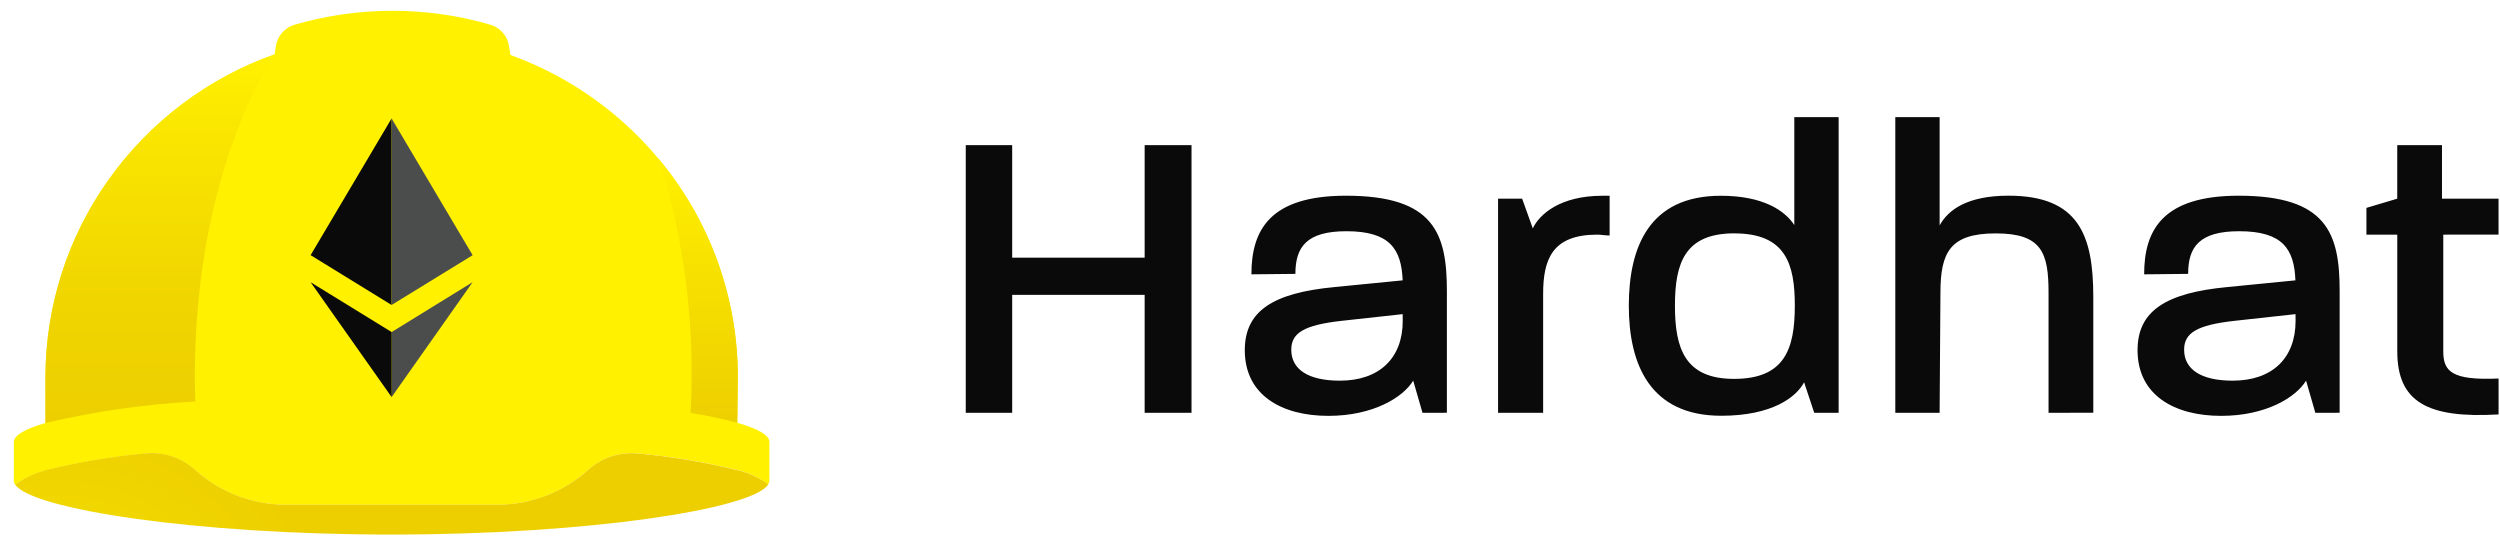
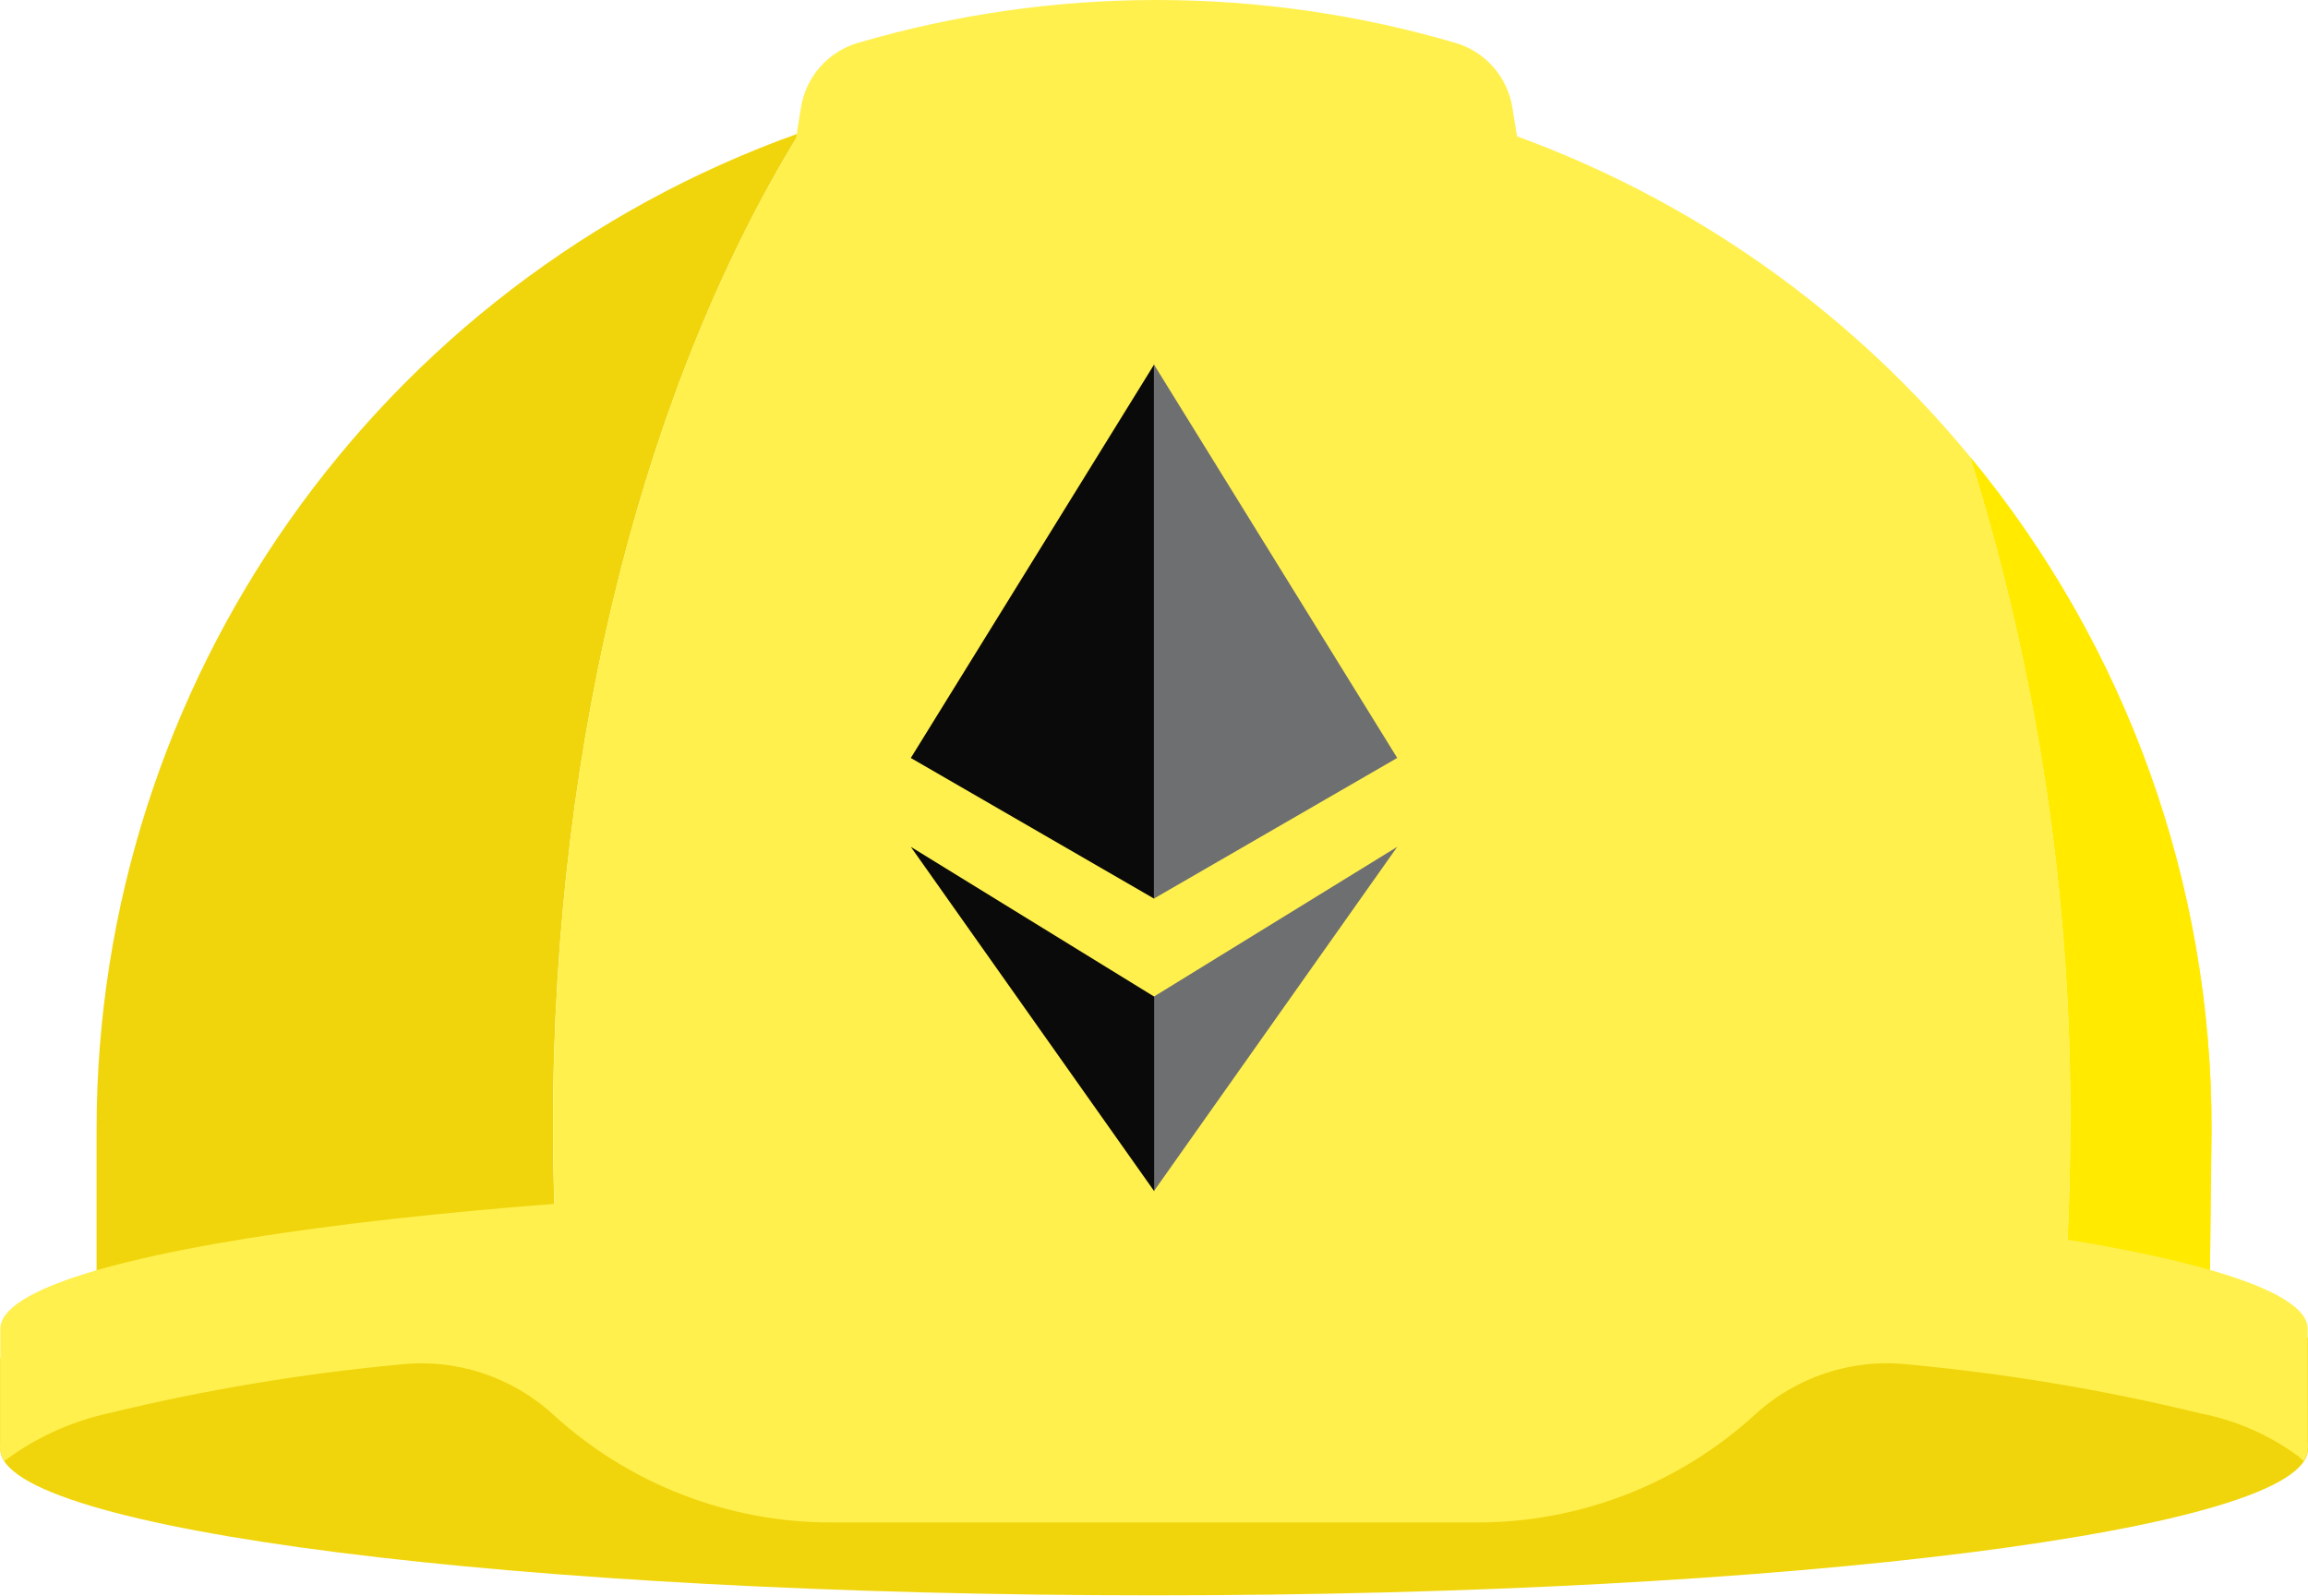
- <svg xmlns="http://www.w3.org/2000/svg" width="165" height="36" fill="none">
-   <path d="M75.547 27.244v-7.781h-8.743v7.781H63.74V9.58h3.064v7.425h8.743V9.58h3.093v17.664h-3.093ZM93.885 27.247l-.613-2.124c-.67 1.104-2.648 2.324-5.6 2.324-3.065 0-5.516-1.353-5.516-4.335 0-2.593 1.866-3.782 5.933-4.167l4.487-.442c-.084-2.054-.837-3.242-3.71-3.242-2.647 0-3.37 1.049-3.37 2.815l-2.903.03c0-2.928 1.226-5.189 6.241-5.189 5.822 0 6.661 2.486 6.661 6.293v8.032l-1.61.005Zm-1.31-6.514-4.036.443c-2.478.277-3.315.8-3.315 1.905 0 1.297 1.115 2.043 3.204 2.043 2.618 0 4.152-1.49 4.152-3.947l-.004-.444ZM105.419 15.486c-2.981 0-3.572 1.637-3.572 3.92v7.838h-2.975V13.112h1.589l.703 1.96c.446-.938 1.81-2.152 4.596-2.152h.475v2.623c-.288 0-.565-.057-.816-.057ZM119.74 27.245l-.67-2.015c-.501.966-2.089 2.21-5.465 2.21-4.708 0-6.103-3.396-6.103-7.26 0-3.866 1.338-7.26 6.073-7.26 2.815 0 4.236.994 4.849 1.933V7.731h2.926v19.514h-1.61Zm-5.267-11.844c-3.258 0-3.927 1.932-3.927 4.775 0 2.842.67 4.83 3.901 4.83 3.315 0 4.011-1.931 4.011-4.83 0-2.73-.583-4.772-3.984-4.772l-.001-.003ZM135.204 27.245v-7.922c0-2.65-.447-3.919-3.485-3.919-3.007 0-3.65 1.242-3.65 3.92l-.054 7.921h-2.925V7.731h2.926v7.144c.556-1.015 1.809-1.96 4.541-1.96 4.653 0 5.6 2.623 5.6 6.68v7.645l-2.953.005ZM152.813 27.247l-.613-2.124c-.67 1.104-2.648 2.324-5.605 2.324-3.066 0-5.517-1.353-5.517-4.335 0-2.593 1.867-3.782 5.935-4.167l4.484-.442c-.078-2.054-.83-3.242-3.709-3.242-2.645 0-3.371 1.049-3.371 2.815l-2.903.03c0-2.928 1.227-5.189 6.241-5.189 5.823 0 6.662 2.486 6.662 6.293v8.032l-1.604.005Zm-1.309-6.514-4.037.443c-2.478.277-3.315.8-3.315 1.905 0 1.297 1.115 2.043 3.204 2.043 2.618 0 4.152-1.49 4.152-3.947l-.004-.444ZM161.256 15.486v7.7c0 1.326.557 1.933 3.65 1.796v2.37c-4.708.275-6.686-.83-6.686-4.17v-7.696h-2.036V13.72l2.034-.607V9.58h2.953v3.533h3.733v2.37l-3.648.003Z" fill="#0A0A0A" />
-   <path d="M50.782 31.593v-2.42c0-.45-.757-.88-2.116-1.266l.033-3.014c0-4.641-1.44-9.17-4.126-12.975a22.825 22.825 0 0 0-10.886-8.29l-.097-.604a1.722 1.722 0 0 0-.408-.872 1.747 1.747 0 0 0-.815-.521 23.147 23.147 0 0 0-12.925 0c-.317.093-.6.273-.818.52-.217.246-.36.548-.41.872l-.093.563A22.83 22.83 0 0 0 7.159 11.87 22.498 22.498 0 0 0 3 24.892v3.027c-1.34.385-2.087.81-2.087 1.256v2.421a.59.59 0 0 0 .087.408 5.852 5.852 0 0 1 2.247-1.015c2.072-.5 4.179-.85 6.303-1.046A4.25 4.25 0 0 1 12.857 31a8.95 8.95 0 0 0 6.009 2.313H32.83a8.943 8.943 0 0 0 6.008-2.314 4.253 4.253 0 0 1 3.308-1.069c2.123.195 4.23.543 6.302 1.042.77.146 1.498.462 2.13.924.035.035.078.066.108.1a.6.6 0 0 0 .096-.403Z" fill="#FFF100" />
-   <path d="M12.89 26.498a53.052 53.052 0 0 1-.03-1.673c.007-8.416 1.992-15.964 5.262-21.235A22.83 22.83 0 0 0 7.16 11.872 22.498 22.498 0 0 0 3 24.892v3.027a55.919 55.919 0 0 1 9.89-1.42Z" fill="url(#a)" />
-   <path d="M48.697 24.892a22.425 22.425 0 0 0-5.215-14.396 46.55 46.55 0 0 1 2.162 14.325c0 .82-.022 1.63-.06 2.435a28.49 28.49 0 0 1 3.074.648l.038-3.012Z" fill="url(#b)" />
-   <path d="M48.448 30.98c-2.073-.5-4.18-.85-6.303-1.046a4.252 4.252 0 0 0-3.308 1.063 8.943 8.943 0 0 1-6.009 2.313H18.87a8.949 8.949 0 0 1-6.006-2.312 4.25 4.25 0 0 0-3.308-1.071c-2.124.196-4.23.545-6.303 1.045a5.929 5.929 0 0 0-2.246 1.015c1.06 1.607 11.782 3.294 24.846 3.294 13.065 0 23.782-1.693 24.844-3.293-.037-.033-.078-.064-.109-.099a5.462 5.462 0 0 0-2.14-.909Z" fill="url(#c)" />
-   <path d="M25.846 7.818 20.5 16.841l5.346 3.288V7.818Z" fill="#0A0A0A" />
-   <path d="M25.848 7.822v12.305l5.345-3.284-5.345-9.021ZM25.848 21.915v4.29c.1-.142 5.345-7.58 5.345-7.583l-5.345 3.293Z" fill="#4B4D4D" />
-   <path d="m25.848 21.916-5.346-3.288 5.346 7.58v-4.294.002Z" fill="#0A0A0A" />
-   <defs>
-     <linearGradient id="a" x1="10.561" y1="27.919" x2="10.561" y2="3.59" gradientUnits="userSpaceOnUse">
-       <stop stop-color="#EDCF00" />
-       <stop offset=".33" stop-color="#F0D500" />
-       <stop offset=".77" stop-color="#F9E500" />
-       <stop offset="1" stop-color="#FFF100" />
-     </linearGradient>
-     <linearGradient id="b" x1="46.089" y1="28.096" x2="46.089" y2="10.496" gradientUnits="userSpaceOnUse">
-       <stop stop-color="#EDCF00" />
-       <stop offset=".59" stop-color="#F7E100" />
-       <stop offset="1" stop-color="#FFF100" />
-     </linearGradient>
-     <radialGradient id="c" cx="0" cy="0" r="1" gradientUnits="userSpaceOnUse" gradientTransform="matrix(18.5398 0 0 18.4136 3.701 44.539)">
-       <stop stop-color="#FFF100" />
-       <stop offset=".23" stop-color="#F9E500" />
-       <stop offset=".67" stop-color="#F0D500" />
-       <stop offset="1" stop-color="#EDCF00" />
-     </radialGradient>
-   </defs>
+ <svg xmlns="http://www.w3.org/2000/svg" width="256px" height="177px" viewBox="0 0 256 177" version="1.1" preserveAspectRatio="xMidYMid">
+   <g>
+     <path d="M256,148.407 C256,148.407 217.007,142.63 196.403,140.973 C176.615,139.383 153.167,138.465 128.011,138.465 C102.856,138.465 79.408,139.383 59.626,140.973 C39.015,142.652 0.028,150.668 0.028,150.668 L0.028,160.744 C0.028,169.7 57.331,176.977 128.011,176.977 C198.692,176.977 255.994,169.7 255.994,160.744 L256,148.407 Z" fill="#F0D50C" />
+     <path d="M88.66,14.764 C41.926,31.416 10.717,75.665 10.714,125.277 L10.714,141.891 C27.391,137.907 44.395,135.441 61.518,134.525 C61.402,131.338 61.342,128.127 61.339,124.891 C61.355,81.297 71.879,42.069 88.66,14.764 Z" fill="#F0D50C" />
+     <path d="M245.303,125.277 C245.343,98.055 235.873,71.673 218.53,50.69 C226.048,74.704 229.795,99.739 229.635,124.902 C229.635,129.481 229.518,134.008 229.283,138.482 C234.62,139.304 239.907,140.425 245.118,141.841 L245.303,125.277 Z" fill="#FFF04D" />
+     <path d="M245.303,125.277 C245.343,98.055 235.873,71.673 218.53,50.69 C226.048,74.704 229.795,99.739 229.635,124.902 C229.635,129.481 229.518,134.008 229.283,138.482 C234.62,139.304 239.907,140.425 245.118,141.841 L245.303,125.277 Z" fill="#FFEA00" />
+     <path d="M218.53,50.684 C187.104,12.59 135.2,-1.766 88.666,14.764 C71.873,42.069 61.355,81.297 61.355,124.897 C61.355,128.132 61.415,131.343 61.534,134.53 C78.999,133.181 99.217,132.347 120.869,132.196 C120.869,132.196 125.789,132.196 128.023,132.196 C161.889,131.79 195.739,133.898 229.294,138.504 C229.522,134.026 229.639,129.5 229.647,124.925 C229.805,99.752 226.055,74.706 218.53,50.684 L218.53,50.684 Z" fill="#FFF04D" />
+     <g transform="translate(81.39467, 0)" fill="#FFF04D">
+       <path d="M93.799,58.442 L86.365,11.982 C85.837,8.564 83.388,5.756 80.073,4.767 C58.414,-1.589 35.385,-1.589 13.725,4.767 C10.413,5.757 7.966,8.566 7.439,11.982 L0,58.442" />
+     </g>
+     <path d="M128.023,131.211 C125.783,131.211 123.561,131.211 121.356,131.211 L121.11,131.211 L120.863,131.211 C53.508,131.681 0.034,138.756 0.034,147.416 L0.034,159.966 C-0.075,160.701 0.082,161.451 0.476,162.081 C3.897,159.512 7.829,157.707 12.007,156.786 C22.648,154.197 33.463,152.386 44.367,151.368 C50.559,150.688 56.745,152.707 61.344,156.909 C69.766,164.619 80.769,168.895 92.187,168.894 L163.836,168.894 C175.253,168.894 186.257,164.619 194.679,156.909 L194.679,156.909 C199.278,152.703 205.466,150.681 211.662,151.362 C222.563,152.38 233.377,154.191 244.016,156.781 C247.972,157.541 251.709,159.177 254.953,161.567 C255.138,161.751 255.351,161.914 255.513,162.081 C255.91,161.448 256.069,160.694 255.961,159.954 L255.961,147.405 C256,138.476 198.698,131.211 128.023,131.211 Z" fill="#FFF04D" />
+     <polygon fill="#6E6F70" points="154.98 93.942 127.989 110.556 127.989 132.134" />
+     <polygon fill="#0A0A0A" points="128.017 132.134 128.017 110.556 101.025 93.942" />
+     <polygon fill="#0A0A0A" points="101.025 84.085 101.025 84.085 128.017 99.691 128.017 40.429" />
+     <polygon fill="#6E6F70" points="154.98 84.085 127.989 40.424 127.989 40.424 127.989 68.473 127.989 68.473 127.989 99.685 154.98 84.079 154.98 84.079" />
+   </g>
</svg>
